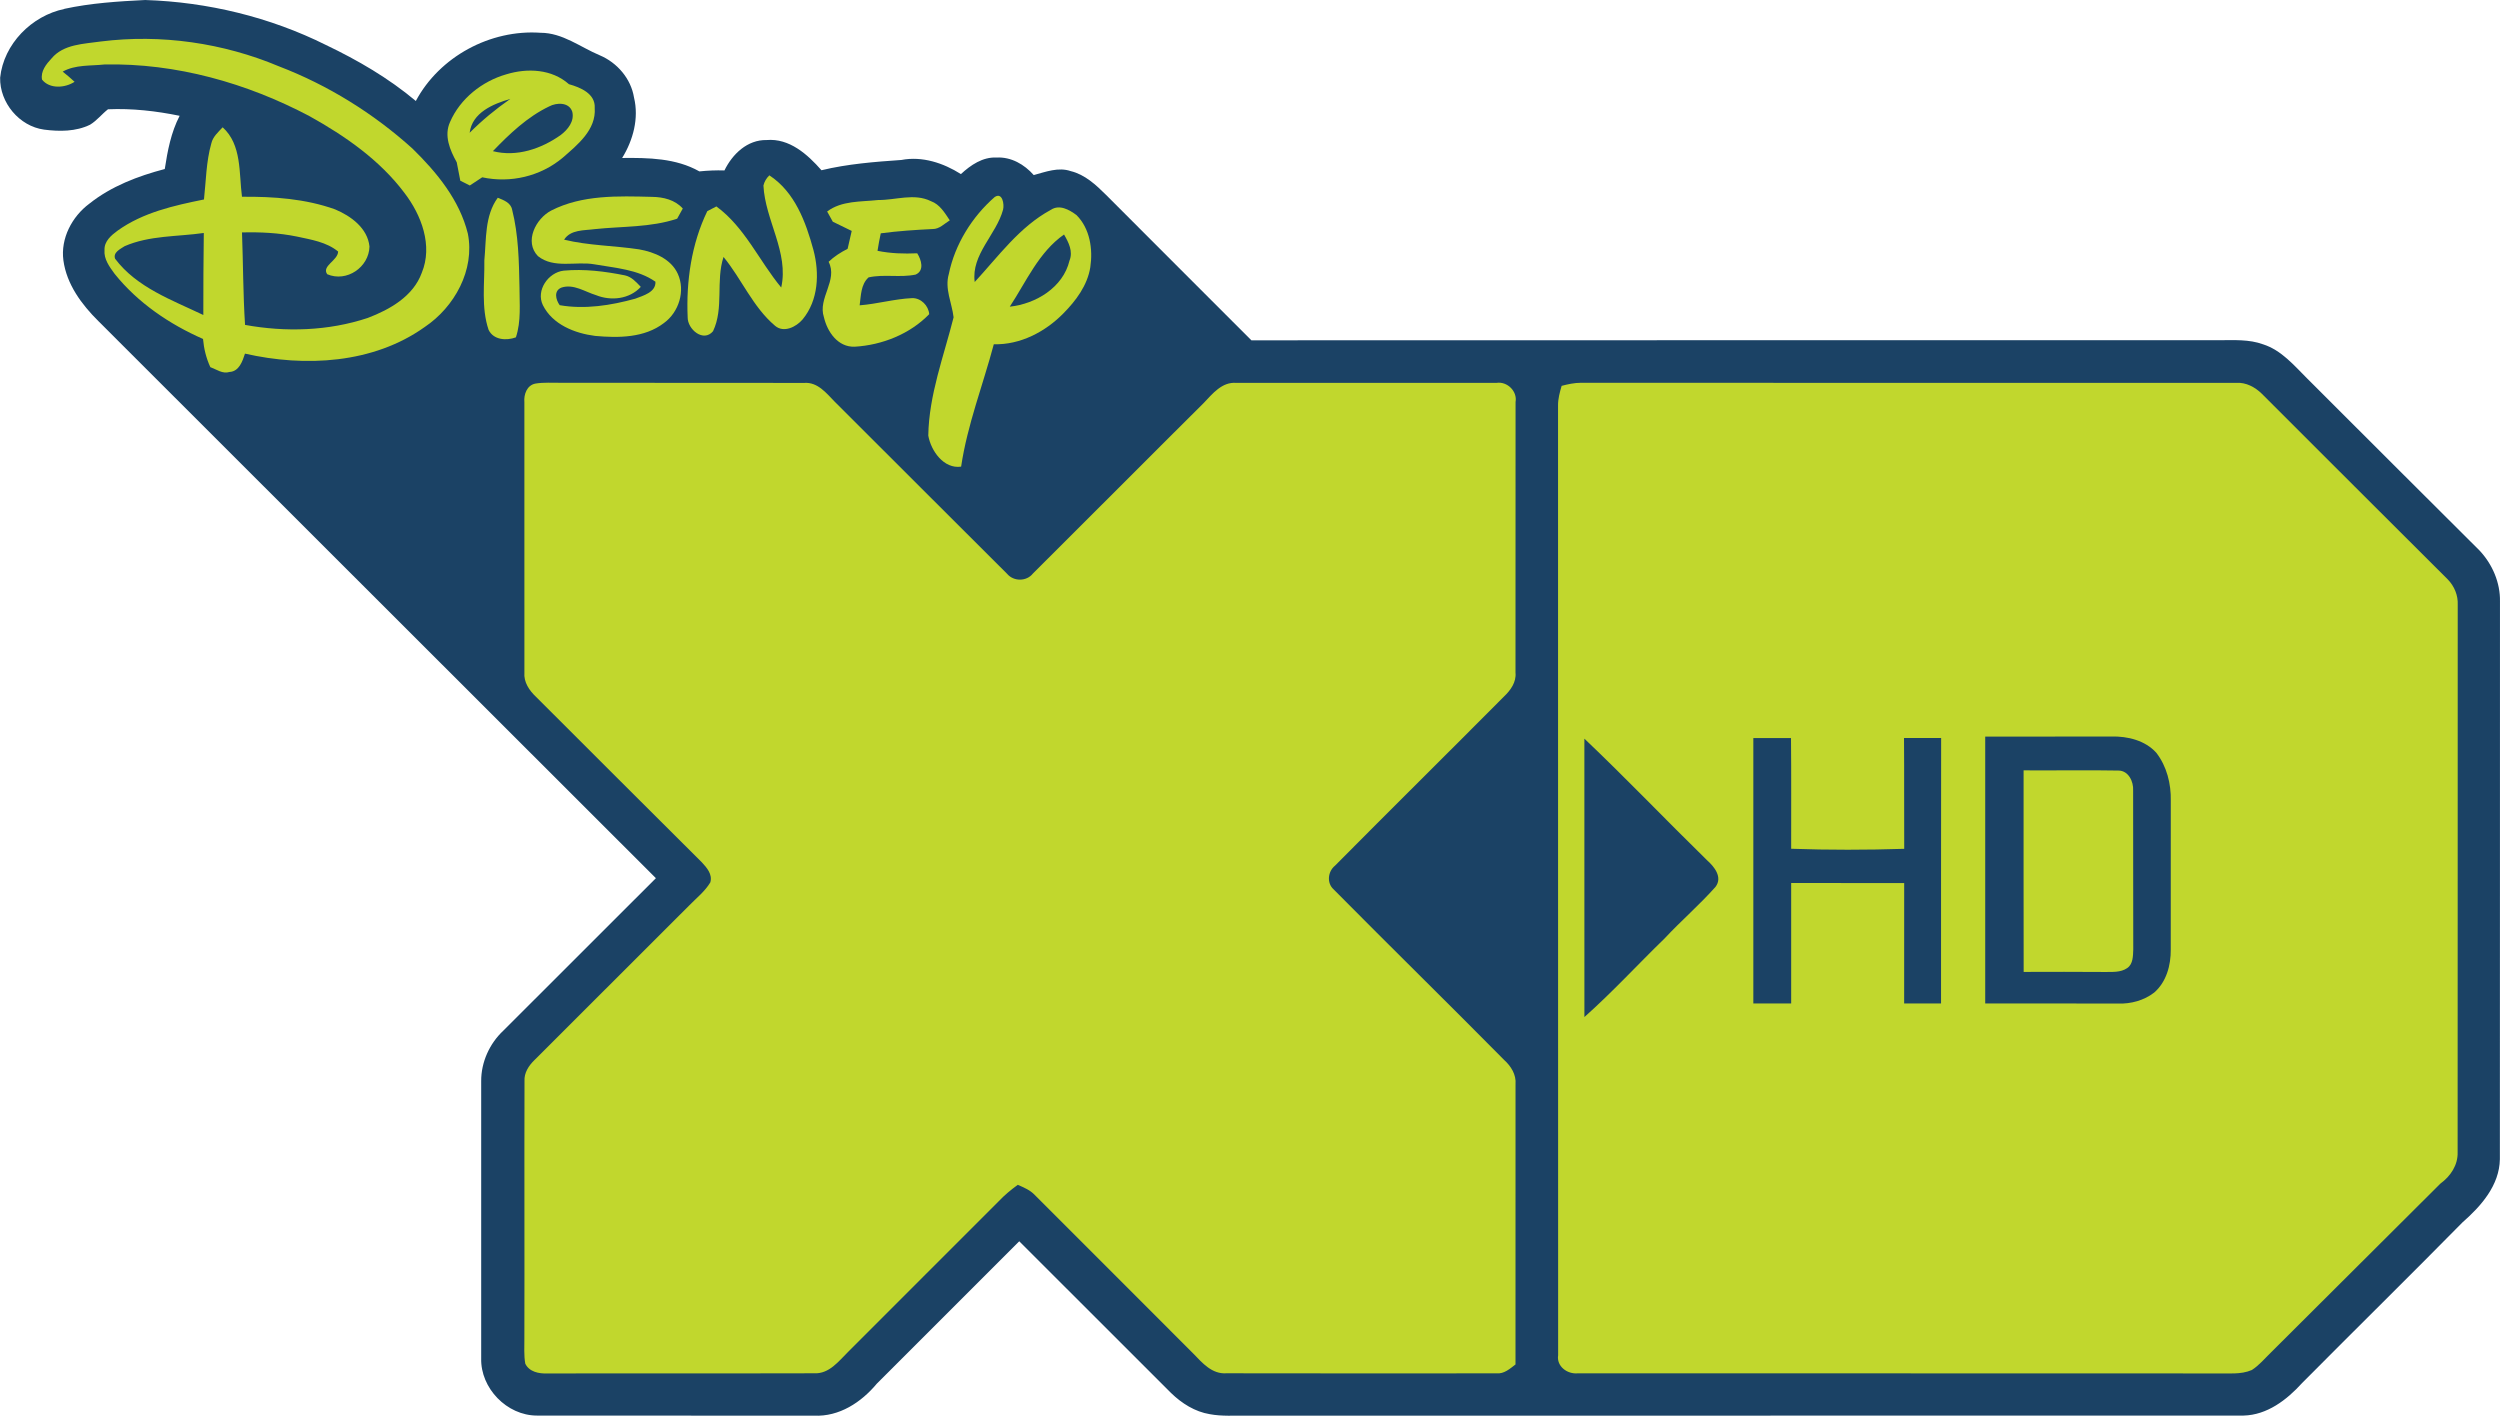
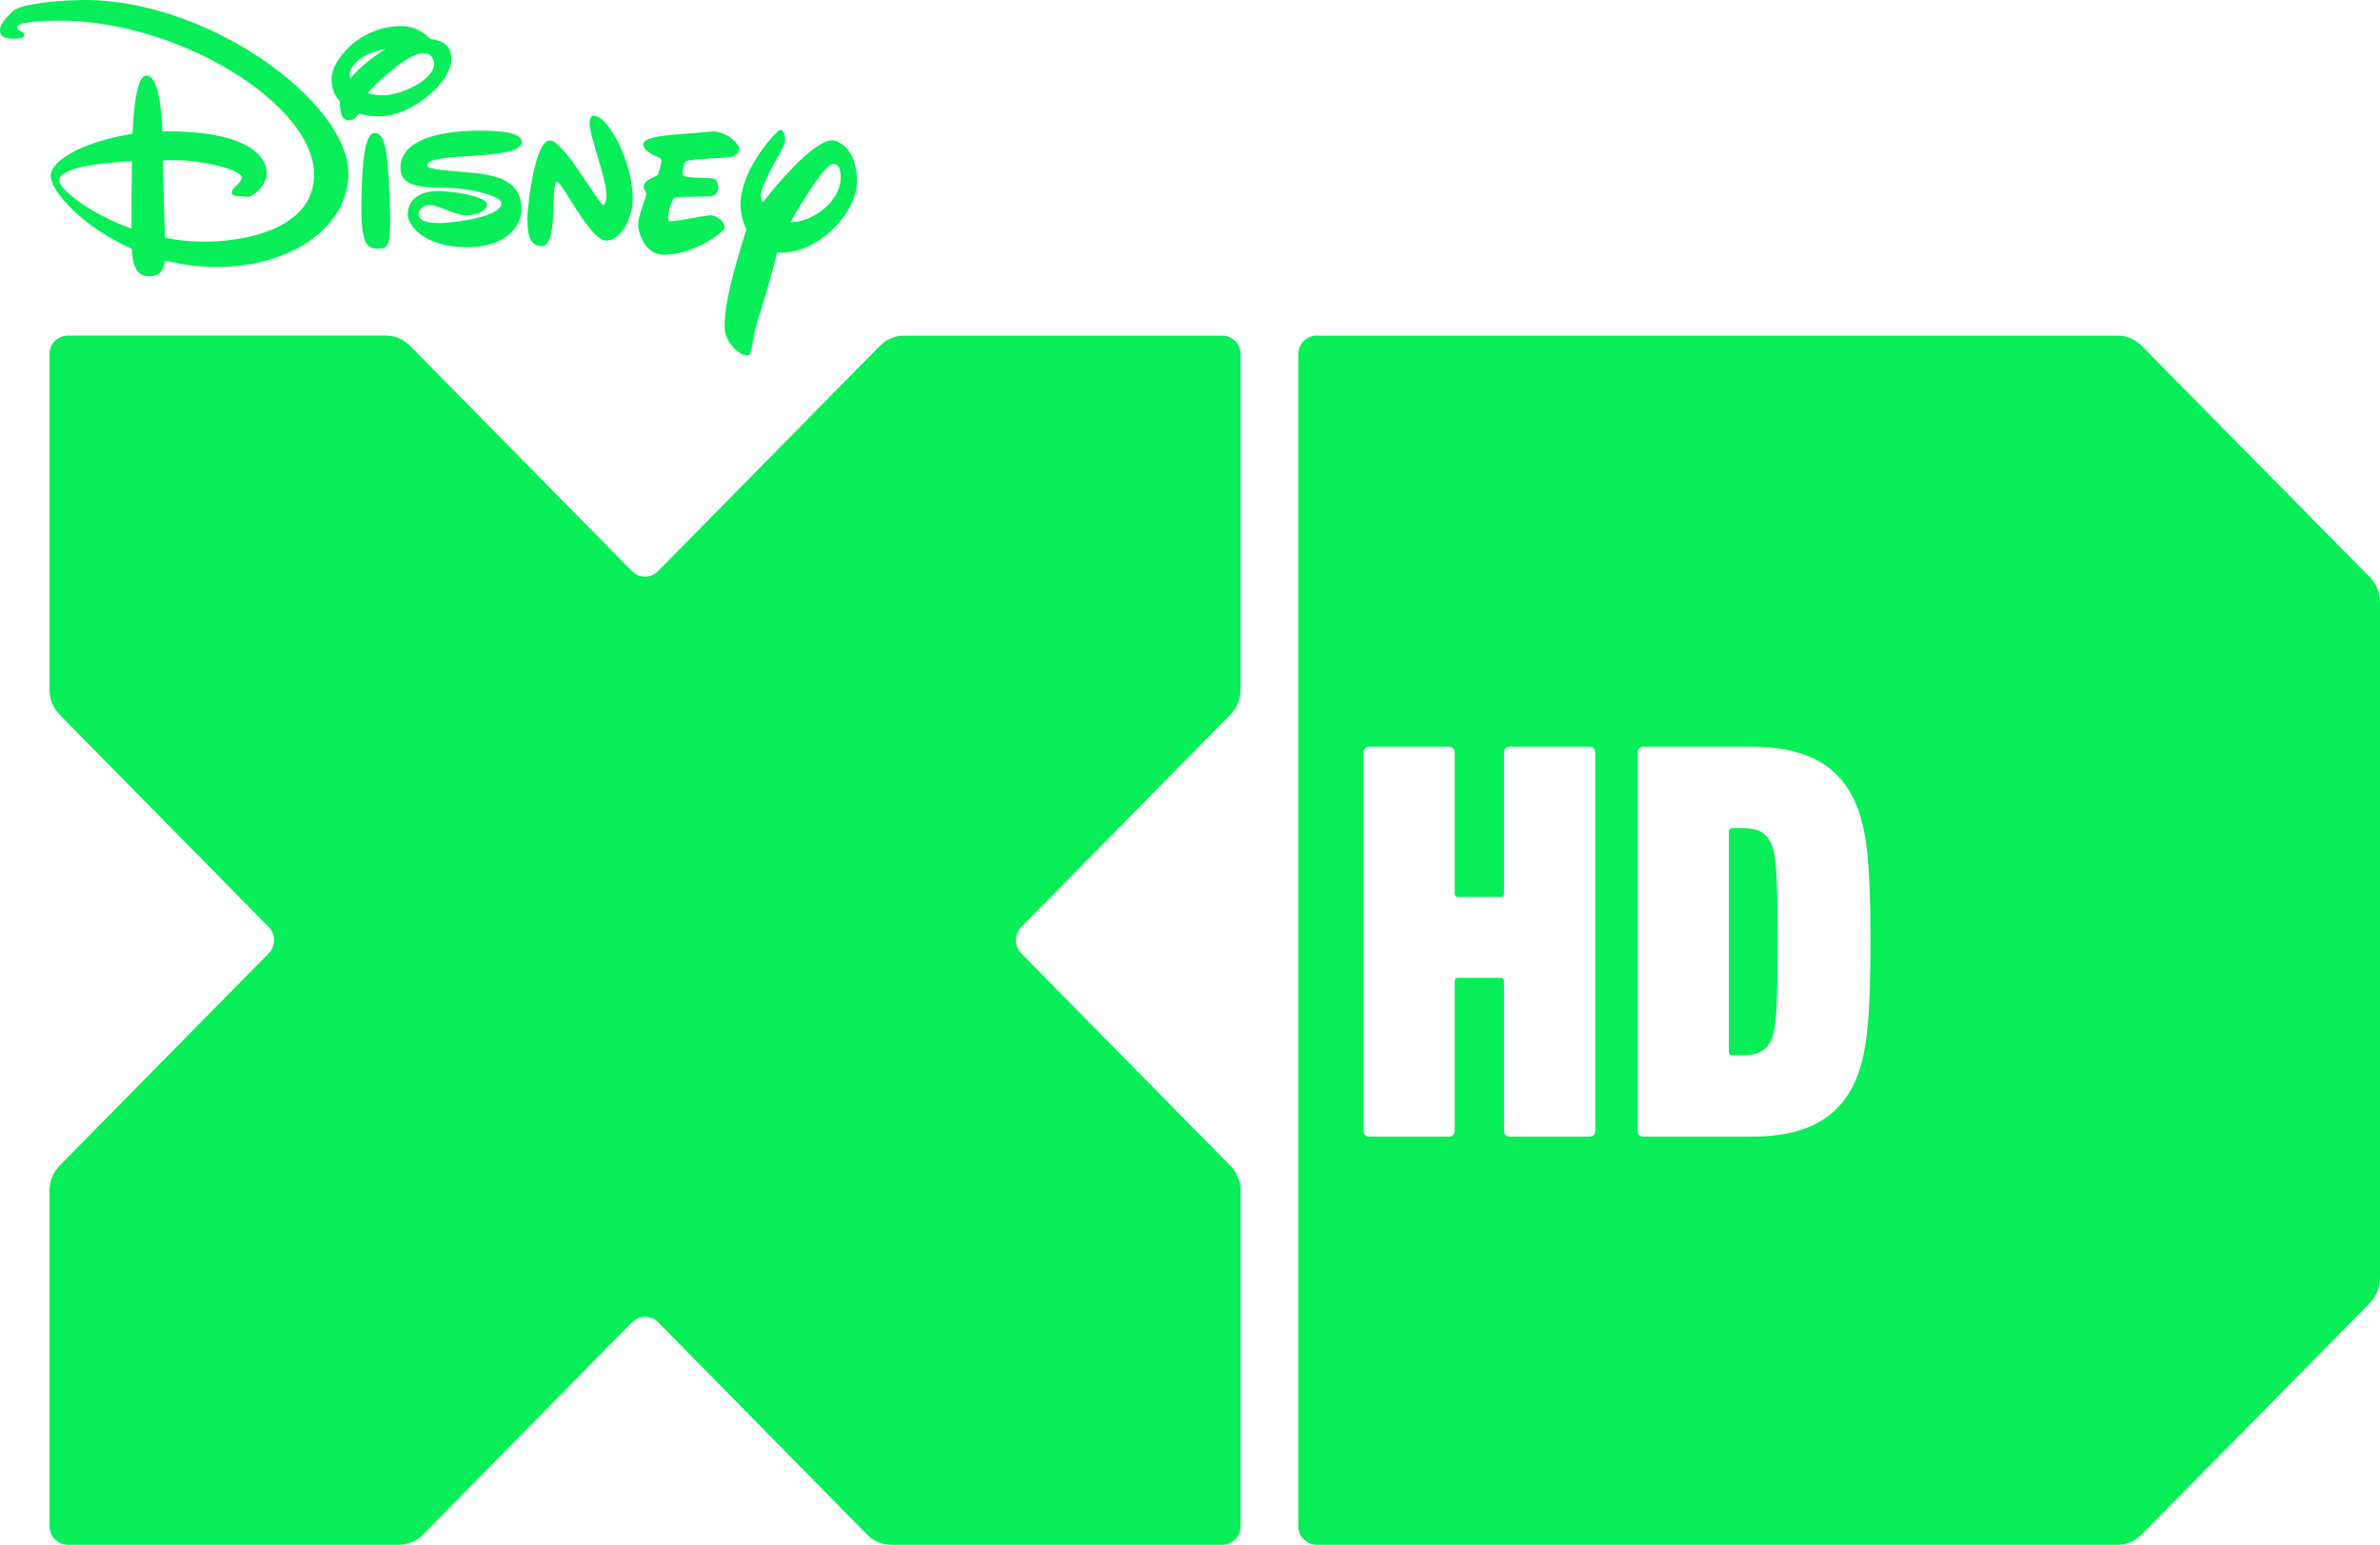
- <svg xmlns="http://www.w3.org/2000/svg" height="339.78" width="600" version="1.1" viewBox="0 0 480 271.821">
-   <g transform="translate(-1.6023744e-5,-7.7168384e-6)">
-     <path fill="#1b4265" d="M12.333,1.7c5.099-1.109,10.333-1.44,15.536-1.7,12,0.389,23.942,3.269,34.709,8.634,6.124,2.925,12.052,6.376,17.261,10.754,4.547-8.523,14.323-13.771,23.941-13.096,4.229,0,7.635,2.757,11.365,4.32,3.347,1.408,6,4.482,6.584,8.108,0.967,3.983-0.162,8.193-2.277,11.611,5.027-0.052,10.327,0.026,14.828,2.575,1.596-0.162,3.204-0.234,4.813-0.182,1.524-3.133,4.391-5.909,8.095-5.838,4.385-0.37,7.849,2.744,10.534,5.799,5.027-1.213,10.19-1.615,15.334-1.972,4.009-0.772,8.069,0.577,11.442,2.711,1.868-1.732,4.184-3.315,6.85-3.178,2.796-0.149,5.332,1.323,7.129,3.366,2.296-0.616,4.735-1.576,7.103-0.759,2.731,0.662,4.859,2.653,6.798,4.58,9.269,9.321,18.604,18.584,27.886,27.905,61.953-0.039,123.91,0,185.86-0.019,2.809-0.006,5.702-0.195,8.394,0.791,3.522,1.129,5.948,4.061,8.478,6.577,11.034,11.001,22.022,22.035,33.075,33.01,2.465,2.627,4.002,6.175,3.924,9.808-0.026,35.683,0.019,71.366-0.019,107.05-0.084,5.04-3.607,9.01-7.187,12.149-10.197,10.353-20.562,20.537-30.798,30.85-2.919,3.217-6.694,6.123-11.222,6.234-63.815,0.032-127.62,0-191.44,0.013-2.348-0.026-4.722,0.156-7.044-0.279-2.854-0.467-5.397-2.082-7.44-4.067-9.691-9.736-19.46-19.401-29.151-29.131-9.094,9.133-18.24,18.208-27.341,27.334-2.99,3.587-7.213,6.376-12.059,6.149-17.734-0.026-35.469,0.013-53.197-0.019-5.767,0-10.865-5.254-10.709-11.001,0.006-17.747,0-35.488,0-53.229-0.013-3.632,1.609-7.207,4.255-9.678,9.762-9.762,19.518-19.525,29.287-29.268-35.66-35.65-71.349-71.308-107.04-106.96-3.211-3.178-6.104-7.077-6.72-11.676-0.558-4.197,1.654-8.394,4.975-10.865,4.216-3.36,9.328-5.3,14.491-6.662,0.538-3.516,1.2-7.025,2.854-10.216-4.521-0.928-9.14-1.453-13.758-1.252-1.194,0.934-2.134,2.173-3.444,2.964-2.724,1.33-5.877,1.323-8.822,0.941-4.768-0.643-8.543-5.19-8.439-9.977,0.681-6.473,6.052-11.883,12.331-13.194" />
-     <path d="M9.881,11.235c2.303-2.783,6.227-2.796,9.516-3.276,11.54-1.44,23.423,0.272,34.139,4.768,9.425,3.607,18.149,9.029,25.642,15.782,4.67,4.567,9.055,9.879,10.651,16.353,1.375,6.967-2.562,14.082-8.283,17.922-9.886,7.057-22.988,7.732-34.509,5.111-0.474,1.46-1.129,3.418-2.971,3.522-1.323,0.422-2.504-0.499-3.684-0.928-0.785-1.706-1.239-3.535-1.401-5.41-6.48-2.848-12.513-6.947-16.969-12.5-0.979-1.343-2.102-2.822-1.946-4.586-0.071-1.68,1.31-2.828,2.53-3.723,4.859-3.483,10.813-4.807,16.567-5.974,0.396-3.587,0.415-7.258,1.408-10.755,0.292-1.291,1.323-2.173,2.179-3.101,3.71,3.347,3.114,8.809,3.71,13.336,6.02-0.052,12.169,0.376,17.877,2.42,3.036,1.271,6.24,3.6,6.603,7.135-0.091,3.97-4.378,6.921-8.115,5.319-1.122-1.596,2.056-2.614,2.095-4.359-2.238-1.836-5.176-2.277-7.914-2.874-3.464-0.707-7.012-0.882-10.541-0.791,0.221,5.922,0.201,11.838,0.584,17.754,7.784,1.421,16.015,1.174,23.559-1.336,4.229-1.609,8.737-4.158,10.366-8.653,2.173-5.228-0.065-11.112-3.321-15.354-4.742-6.31-11.358-10.915-18.195-14.717-12.071-6.389-25.661-10.222-39.373-9.944-2.698,0.298-5.604,0.006-8.05,1.375,0.791,0.623,1.55,1.271,2.283,1.952-1.81,1.194-4.787,1.427-6.247-0.422-0.305-1.583,0.798-2.964,1.81-4.048m14.044,36.034c-0.817,0.538-2.27,1.206-1.823,2.413,4.158,5.527,10.923,7.92,16.936,10.8-0.019-5.248,0.039-10.495,0.091-15.749-5.072,0.727-10.417,0.448-15.205,2.536z" fill="#c1d72d" />
-     <path d="m97.223,14.264c4.035-1.232,8.731-1.018,12.013,1.901,2.199,0.61,5.105,1.81,4.949,4.56,0.311,4.21-3.315,7.083-6.162,9.574-4.275,3.561-9.996,4.91-15.438,3.743-0.785,0.532-1.583,1.057-2.381,1.57-0.61-0.305-1.213-0.61-1.823-0.915-0.24-1.181-0.467-2.355-0.688-3.535-1.297-2.335-2.491-5.124-1.278-7.752,1.933-4.469,6.162-7.823,10.807-9.146m-7.05,11.228c2.4-2.406,5.027-4.567,7.816-6.506-3.302,0.96-7.323,2.614-7.816,6.506m15.25-5.053c-4.177,2.004-7.609,5.28-10.787,8.582,4.573,1.174,9.308-0.461,13.032-3.107,1.362-1.031,2.653-2.64,2.212-4.456-0.61-1.875-3.016-1.797-4.456-1.018z" fill="#c1d72d" />
-     <path d="m146.58,35.624c0.175-0.746,0.558-1.401,1.135-1.959,4.891,3.191,6.999,8.945,8.465,14.329,1.181,4.45,0.973,9.652-2.082,13.336-1.232,1.446-3.626,2.647-5.293,1.213-4.262-3.6-6.396-8.964-9.886-13.207-1.524,4.631,0.104,9.795-2.017,14.258-1.849,2.205-4.91-0.37-4.871-2.692-0.298-6.915,0.726-14.082,3.769-20.361,0.584-0.298,1.161-0.603,1.745-0.908,5.468,4.002,8.212,10.463,12.448,15.568,1.511-6.727-3.094-12.941-3.412-19.577z" fill="#c1d72d" />
-     <path d="m105.83,40.424c5.968-3.049,12.856-2.789,19.362-2.627,2.16,0.026,4.411,0.564,5.903,2.238-0.363,0.649-0.727,1.297-1.083,1.952-5.098,1.706-10.541,1.44-15.827,2.004-2.024,0.279-4.618,0.052-5.877,2.024,4.722,1.148,9.62,1.135,14.407,1.862,2.913,0.512,6.117,1.836,7.421,4.69,1.498,3.276,0.208,7.382-2.666,9.457-3.73,2.861-8.731,2.874-13.2,2.471-3.911-0.499-8.193-2.179-10.041-5.916-1.369-2.828,1.031-6.272,3.996-6.616,3.937-0.363,7.881,0.13,11.741,0.902,1.304,0.266,2.192,1.31,3.068,2.212-2.154,2.361-5.715,2.75-8.582,1.596-2.147-0.649-4.314-2.212-6.629-1.466-1.55,0.603-1.122,2.329-0.363,3.386,4.832,0.843,9.827,0.045,14.504-1.245,1.518-0.584,3.996-1.239,3.879-3.263-3.405-2.374-7.706-2.627-11.663-3.328-3.587-0.649-7.81,0.889-10.897-1.583-2.692-2.783-0.402-7.213,2.549-8.75z" fill="#c1d72d" />
-     <path d="m168.6,38.401c3.367,0.039,6.928-1.369,10.139,0.221,1.712,0.616,2.659,2.257,3.619,3.684-1.044,0.629-1.985,1.687-3.295,1.667-3.328,0.162-6.655,0.383-9.957,0.824-0.24,1.116-0.448,2.231-0.623,3.36,2.51,0.512,5.072,0.59,7.622,0.474,0.785,1.239,1.433,3.315-0.298,4.087-2.964,0.623-6.065-0.117-9.036,0.538-1.505,1.336-1.46,3.529-1.719,5.364,3.386-0.259,6.688-1.232,10.087-1.382,1.68-0.039,3.139,1.44,3.269,3.081-3.691,3.814-9.049,5.942-14.309,6.247-3.224,0.117-5.261-2.854-5.909-5.676-1.213-3.646,2.744-7.064,0.902-10.625,1.07-1.031,2.335-1.823,3.652-2.497,0.259-1.142,0.532-2.283,0.785-3.431-1.213-0.584-2.426-1.174-3.632-1.771-0.363-0.655-0.727-1.304-1.083-1.959,2.789-2.115,6.48-1.842,9.788-2.205z" fill="#c1d72d" />
-     <path d="m190.97,37.836c1.492-1.018,1.894,1.401,1.615,2.433-1.297,4.794-6.143,8.588-5.442,13.875,4.541-4.91,8.608-10.606,14.608-13.849,1.661-1.116,3.561-0.026,4.943,1.005,2.582,2.588,3.172,6.551,2.64,10.041-0.564,3.47-2.75,6.383-5.163,8.828-3.496,3.555-8.283,6.059-13.362,5.929-2.082,7.836-5.079,15.445-6.273,23.494-3.334,0.486-5.793-3.036-6.305-5.961,0.123-7.803,2.971-15.218,4.859-22.703-0.318-2.77-1.745-5.494-0.915-8.329,1.161-5.669,4.456-10.975,8.796-14.763m2.906,21.043c5.001-0.532,10.229-3.678,11.462-8.828,0.727-1.784-0.162-3.503-1.044-5.027-4.852,3.386-7.258,9.055-10.417,13.855z" fill="#c1d72d" />
-     <path d="m95.569,37.966c1.116,0.448,2.497,0.941,2.757,2.283,1.226,4.839,1.317,9.892,1.414,14.861-0.006,3.224,0.35,6.545-0.688,9.659-1.829,0.675-4.288,0.519-5.241-1.433-1.446-4.294-0.746-8.913-0.817-13.349,0.396-4.061,0.045-8.556,2.575-12.02z" fill="#c1d72d" />
-     <path d="m102.78,73.649c1.622-0.272,3.269-0.136,4.904-0.156,15.581,0.045,31.162-0.019,46.736,0.026,2.569-0.195,4.249,1.972,5.851,3.613,11.04,11.001,22.041,22.048,33.088,33.036,1.258,1.505,3.743,1.498,4.962-0.052,10.949-10.884,21.821-21.847,32.77-32.718,1.712-1.79,3.522-4.119,6.292-3.885,16.651-0.019,33.309,0,49.966-0.006,2.043-0.305,4.009,1.609,3.639,3.671-0.019,17.319,0,34.638-0.013,51.951,0.188,1.842-0.941,3.393-2.199,4.593-10.787,10.859-21.678,21.613-32.452,32.485-1.369,1.103-1.635,3.308-0.279,4.541,10.859,10.975,21.899,21.782,32.751,32.764,1.323,1.194,2.348,2.822,2.186,4.677-0.006,17.929,0.006,35.858-0.006,53.787-1.07,0.817-2.186,1.836-3.632,1.706-17.287,0.006-34.58,0.026-51.867-0.013-2.757,0.195-4.599-1.952-6.318-3.736-10.139-10.19-20.335-20.316-30.48-30.493-0.889-0.954-2.108-1.446-3.263-1.959-1.31,0.954-2.562,1.991-3.678,3.172-9.607,9.646-19.272,19.226-28.872,28.878-1.849,1.816-3.652,4.288-6.564,4.138-17.073,0.052-34.152-0.013-51.225,0.032-1.589,0.065-3.464-0.298-4.223-1.875-0.292-1.609-0.156-3.263-0.175-4.891,0.045-16.45-0.026-32.913,0.026-49.363-0.097-1.576,0.798-2.945,1.875-4.002,9.912-9.899,19.817-19.804,29.728-29.702,1.401-1.44,3.029-2.711,4.074-4.45,0.454-1.557-0.675-2.822-1.641-3.866-10.619-10.567-21.211-21.153-31.804-31.739-1.297-1.22-2.413-2.828-2.251-4.696,0-17.306,0.013-34.606-0.006-51.912-0.136-1.466,0.487-3.237,2.102-3.555z" fill="#c1d72d" />
-     <path fill="#c1d72d" d="m299.83,74.083c1.213-0.318,2.452-0.59,3.723-0.59,41.949,0.026,83.898,0.013,125.85,0.013,1.842-0.11,3.561,0.817,4.852,2.076,11.909,11.877,23.78,23.799,35.715,35.663,1.258,1.291,2.004,3.068,1.913,4.884-0.026,35.028,0.019,70.049-0.019,105.07,0.084,2.497-1.362,4.638-3.308,6.052-10.82,10.8-21.678,21.581-32.504,32.394-1.206,1.161-2.283,2.491-3.704,3.399-2.154,0.934-4.58,0.59-6.856,0.655-40.859-0.039-81.718,0.006-122.58-0.019-1.985,0.182-4.087-1.336-3.749-3.483-0.032-60.779,0.006-121.57-0.019-182.34-0.013-1.291,0.331-2.543,0.688-3.769" />
-     <path d="m381.16,141.42c8.076-0.006,16.152,0.013,24.227-0.013,3.101-0.071,6.474,0.739,8.621,3.12,2.017,2.601,2.854,5.961,2.783,9.217-0.006,9.522,0.006,19.045-0.006,28.567,0.032,3.01-0.837,6.234-3.185,8.264-1.952,1.511-4.463,2.186-6.908,2.108-8.51-0.032-17.021-0.013-25.531-0.019v-51.244m7.369,6.487c0.006,12.902-0.019,25.797,0.013,38.699,5.183-0.019,10.366-0.026,15.548,0.013,1.453-0.026,3.055,0.13,4.327-0.746,1.155-0.778,1.116-2.355,1.168-3.594-0.045-10.171,0.013-20.342-0.026-30.506,0.104-1.706-0.889-3.814-2.809-3.827-6.072-0.117-12.149,0.006-18.221-0.039z" fill="#1b4265" />
-     <path d="m304.2,141.82c8.011,7.609,15.646,15.613,23.546,23.339,1.395,1.245,3.049,3.263,1.628,5.124-3.081,3.464-6.61,6.506-9.775,9.899-5.157,5.001-10.022,10.314-15.393,15.088-0.013-17.819-0.006-35.637-0.006-53.45z" fill="#1b4265" />
-     <path d="m336.64,141.71c2.406-0.006,4.819-0.006,7.233,0,0.071,7.083,0.019,14.167,0.032,21.25,7.226,0.253,14.472,0.24,21.704,0.013-0.039-7.096,0.019-14.186-0.039-21.276,2.374,0.013,4.755,0.013,7.129-0.006-0.039,16.995,0,33.983-0.019,50.978h-7.083c0-7.706-0.006-15.419,0.006-23.125-7.233,0.006-14.465,0.013-21.698-0.006,0.006,7.713,0,15.419,0,23.131h-7.265v-50.959z" fill="#1b4265" />
+ <svg xmlns="http://www.w3.org/2000/svg" height="389.47" width="600" version="1.1">
+   <g fill="#08ee59">
+     <path d="m19.847 0.021c-8.454 0.248-15.253 1.302-16.778 2.954-1.327 1.498-3.031 2.696-3.068 4.697-0.046 1.943 2.209 2.12 3.568 2.103 1.334 0 2.586-0.118 2.569-0.947 0-1.113-1.822-0.876-1.822-2.032 0-1.309 6.99-1.6 10.474-1.6 29.904-0.108 64.339 20.923 64.395 38.77 0.046 13.847-17.727 16.964-27.53 16.964-3.489 0.016-6.86-0.349-10.066-0.983-0.162-4.409-0.412-13.656-0.521-19.519 1.126-0.019 2.187-0.044 3.085-0.044 7.267-0.017 16.804 2.588 16.811 4.308 0 1.474-2.54 2.502-2.54 3.907 0.02 1.052 2.352 0.842 4.352 1.008 0.371 0.046 4.471-2.292 4.466-5.976-0.024-4.865-5.986-10.608-25.465-10.528h-0.855c-0.18-5.472-0.957-14.059-4.044-14.055-2.521 0.018-3.26 9.495-3.472 14.682-10.934 1.708-20.641 6.208-20.622 10.656 0 3.635 7.823 12.779 20.452 18.349 0.223 4.126 0.989 6.946 4.603 6.926 2.619 0 3.49-1.947 3.764-3.999 4.089 1.059 8.522 1.685 13.224 1.67 18.328-0.051 33.058-10.005 33.004-23.631-0.038-18.296-36.358-44.567-67.982-43.68m-4.931 45.5c0-3.174 9.518-4.414 18.336-4.865-0.053 4.999-0.118 12.163-0.102 16.977-10.848-3.884-18.233-10.055-18.233-12.113" />
+     <path d="m94.396 33.545c-3.088 0.034-3.183 12.723-3.271 17.357-0.207 10.552 1.334 11.785 4.104 11.785 2.476 0 3.321-0.304 3.11-9.139-0.388-16.776-1.508-20.004-3.943-20.004" />
+     <path d="m96.027 29.342c6.843-0.034 17.782-7.946 17.742-14.512 0-2.949-1.507-4.478-5.238-5.007-1.586-1.537-3.897-3.264-7.343-3.255-10.688 0.028-17.626 8.693-17.626 13.379 0.006 1.76 0.551 3.875 2.084 5.641 0.066 3.772 0.957 4.745 2.159 4.745 1.347 0 2.163-0.793 2.662-1.734 1.523 0.485 3.358 0.76 5.56 0.742m0.692-5.304c-1.573 0-2.894-0.216-4.023-0.576 3.043-3.46 10.361-10.034 13.97-10.052 2.349 0 2.77 1.912 2.77 2.635-0.002 4.384-8.886 7.976-12.718 7.993m0.509-11.693c-3.268 1.978-6.63 4.696-8.899 7.432-0.1-0.353-0.169-0.709-0.169-1.037 0-2.107 3.033-5.394 9.068-6.395" />
+     <path d="m131.56 35.825c0-2.905-7.424-2.876-11.606-2.871-3.137 0.025-19.029 0.381-19.011 9.395 0.01 6.08 8.917 4.592 14.82 5.198 4.798 0.483 10.629 2.096 10.663 3.685 0 3.585-12.747 5.003-15.356 5.003-5.415 0.033-5.525-1.554-5.525-2.368 0-0.812 0.899-2.179 2.933-2.179 2.018-0.01 6.18 2.61 9.068 2.601 2.852-0.026 5.246-1.301 5.246-2.612 0-2.398-9.52-3.544-12.468-3.544-3.102 0.02-7.548 1.307-7.523 6.019 0 2.45 3.942 8.228 15.014 8.177 10.915-0.05 13.677-6.324 13.661-9.56-0.018-7.871-7.389-8.783-13.814-9.344-4.815-0.421-9.983-0.66-9.964-1.738 0.035-3.599 23.861-0.962 23.861-5.862" />
+     <path d="m149.71 29.17c-0.898 0-1.067 0.967-1.067 1.986 0 3.116 4.227 13.827 4.227 17.948 0 0.841-0.066 2.359-0.727 2.572-1.008 0.295-9.797-15.986-13.432-16.264-3.751-0.292-5.77 15.972-5.75 19.977 0 3.971 0.707 6.673 3.637 6.655 4.325 0 2.085-16.24 3.823-16.24 1.296 0 8.373 14.854 12.315 14.837 4.266-0.014 6.794-6.373 6.785-10.506-0.023-9.445-6.219-20.999-9.811-20.966" />
+     <path d="m179.17 54.268c-1.51 0-10.018 1.914-10.577 1.408-0.567-0.526 0.5-5.506 1.562-5.835 1.066-0.331 7.721-0.249 8.778-0.314 3.09-0.179 2.507-4.41 0.599-4.571-0.972-0.089-6.973-0.107-7.316-0.669-0.314-0.547 0.111-3.373 0.767-3.663 1.381-0.592 10.511-0.817 11.202-0.995 1.14-0.305 1.967-0.913 2.239-1.893 0.271-0.996-3.171-5.018-7.433-4.563-7.329 0.804-16.817 0.769-16.817 3.199 0 2.281 4.46 3.197 4.572 3.831 0.118 0.607-0.572 2.976-0.835 3.721-0.262 0.792-3.454 1.036-3.66 3.242-0.046 0.521 0.796 1.316 0.649 1.954-0.506 1.866-2.03 5.731-2.027 7.32 0 2.475 1.807 7.97 6.771 7.784 7.864-0.243 14.905-5.809 15.026-6.79 0.162-1.457-1.993-3.165-3.501-3.165" />
+     <path d="m209.62 35.388c-4.295 0.238-12.533 9.461-17.34 15.681-0.307-0.639-0.475-1.253-0.475-1.796-0.011-2.656 4.865-10.522 5.777-12.503 0.951-2.04-0.117-4.768-1.31-3.785-2.28 1.897-9.601 10.571-9.584 18.636 0 1.855 0.475 4.107 1.491 6.176-1.626 5.406-5.631 17.446-5.509 24.741 0.074 3.767 3.83 7.468 6.092 6.997 0.86-0.204 1.028-5.157 2.179-8.498 1.573-4.827 4.117-13.652 4.988-17.41 0.412 0.046 0.824 0.078 1.266 0.078 8.938-0.033 18.864-9.729 18.85-18.061-0.03-8.363-4.901-10.358-6.425-10.254m-10.325 20.627c3.604-6.338 8.846-14.732 10.776-14.699 1.353 0 1.867 1.401 1.867 3.449 0 6.199-7.357 11.337-12.643 11.25" />
+     <path d="m312.75 384.78v-84.76c-0.034-1.113-0.252-2.186-0.655-3.246-0.462-1.109-1.157-2.127-1.951-2.9l-52.656-53.477c-1.818-1.861-1.818-4.874 0-6.709l52.656-53.485c0.794-0.808 1.49-1.762 1.951-2.905 0.401-1.056 0.643-2.175 0.655-3.249v-84.738c0-1.216-0.445-2.433-1.356-3.344-0.926-0.933-2.136-1.35-3.293-1.35h-80.237c-1.067 0-2.13 0.181-3.174 0.659-1.124 0.42-2.075 1.129-2.873 1.925l-55.92 56.786c-1.823 1.855-4.753 1.855-6.598-0.017l-55.92-56.775c-0.778-0.796-1.747-1.505-2.841-1.925-1.06-0.479-2.119-0.659-3.204-0.659h-80.197c-1.168 0-2.384 0.416-3.285 1.35-0.932 0.912-1.356 2.13-1.356 3.327v84.754c0.006 1.073 0.217 2.192 0.641 3.249 0.458 1.142 1.131 2.096 1.912 2.905l52.658 53.486c1.854 1.834 1.854 4.848 0 6.709l-52.658 53.477c-0.781 0.787-1.454 1.79-1.912 2.9-0.422 1.06-0.635 2.148-0.641 3.246v84.76c0 1.194 0.437 2.416 1.356 3.313 0.902 0.924 2.115 1.383 3.285 1.383h83.438c1.093-0.026 2.157-0.243 3.228-0.652 1.095-0.447 2.055-1.123 2.865-1.952l52.644-53.474c1.846-1.86 4.775-1.86 6.625-0.017l52.636 53.49c0.782 0.832 1.751 1.508 2.865 1.951 1.072 0.413 2.139 0.627 3.217 0.655h83.459c1.159 0 2.367-0.459 3.295-1.384 0.908-0.898 1.353-2.118 1.353-3.312" />
+     <path d="m331.97 84.615c-1.195 0-2.371 0.415-3.277 1.348-0.926 0.921-1.388 2.133-1.408 3.33v295.48c0.022 1.196 0.482 2.415 1.408 3.312 0.904 0.924 2.082 1.385 3.277 1.385h201.91v-0.002c1.053-0.026 2.129-0.242 3.189-0.654 1.126-0.443 2.078-1.121 2.852-1.953l57.621-58.428c0.747-0.772 1.355-1.722 1.797-2.781 0.453-1.113 0.66-2.255 0.66-3.41v-170.44c0-1.145-0.205-2.282-0.66-3.412-0.442-1.068-1.05-2.009-1.797-2.769l-57.62-58.422c-0.774-0.796-1.725-1.494-2.852-1.924-1.06-0.478-2.134-0.658-3.189-0.658h-201.91zm13.227 103.65h20.096c0.868 0 1.445 0.578 1.445 1.445v35.564c0 0.579 0.29 0.867 0.867 0.867h10.699c0.577 0 0.867-0.288 0.867-0.867v-35.564c0-0.867 0.579-1.445 1.447-1.445h20.092c0.868 0 1.447 0.578 1.447 1.445v95.414c0 0.868-0.58 1.445-1.447 1.445h-20.094c-0.869 0-1.445-0.578-1.445-1.445v-37.732c0-0.578-0.29-0.865-0.867-0.865h-10.699c-0.577 0-0.867 0.287-0.867 0.865v37.732c0 0.868-0.578 1.445-1.445 1.445h-20.096c-0.866 0-1.445-0.578-1.445-1.445v-95.414c0-0.867 0.579-1.445 1.445-1.445zm69.107 0h27.32c14.458 0 23.42 5.205 27.178 16.914 1.737 5.493 2.748 12.432 2.748 32.238 0 19.804-1.012 26.746-2.748 32.24-3.758 11.709-12.72 16.914-27.178 16.914h-27.32c-0.868 0-1.447-0.58-1.447-1.447v-95.414c0-0.867 0.58-1.445 1.447-1.445zm22.404 20.527c-0.577 0-0.865 0.289-0.865 0.867v55.514c0.001 0.579 0.288 0.869 0.865 0.869h2.746c3.904 0 6.218-1.302 7.375-4.627 0.868-2.602 1.301-6.216 1.301-23.998s-0.433-21.397-1.301-23.998c-1.157-3.325-3.471-4.627-7.375-4.627h-2.746z" />
  </g>
</svg>
